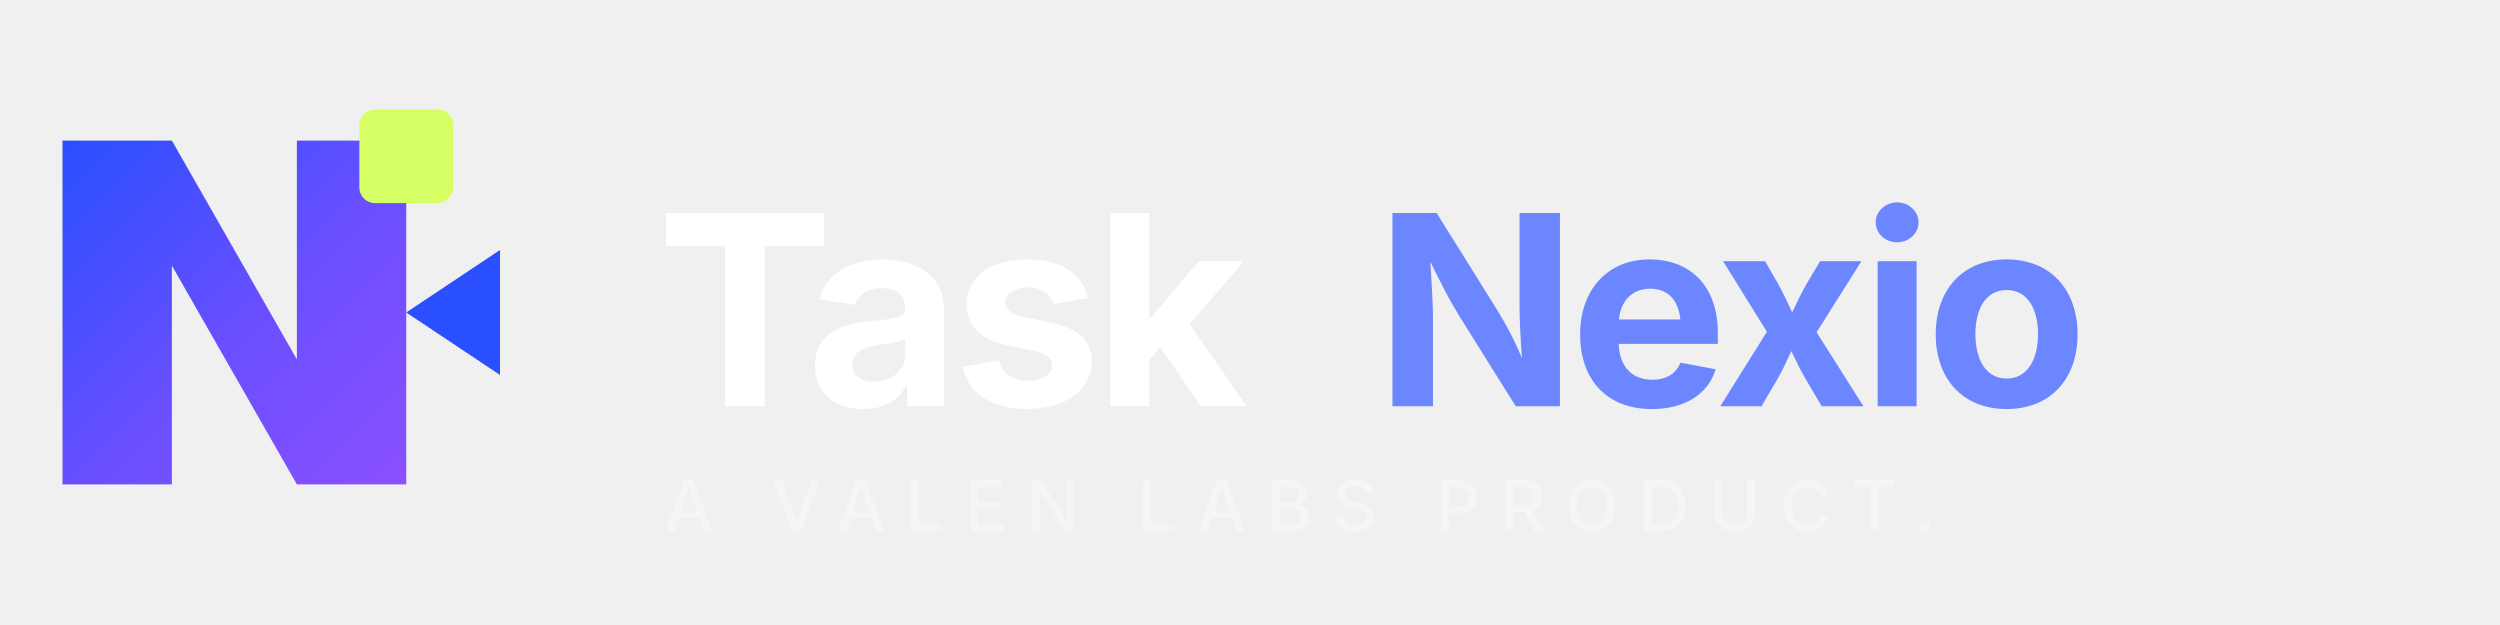
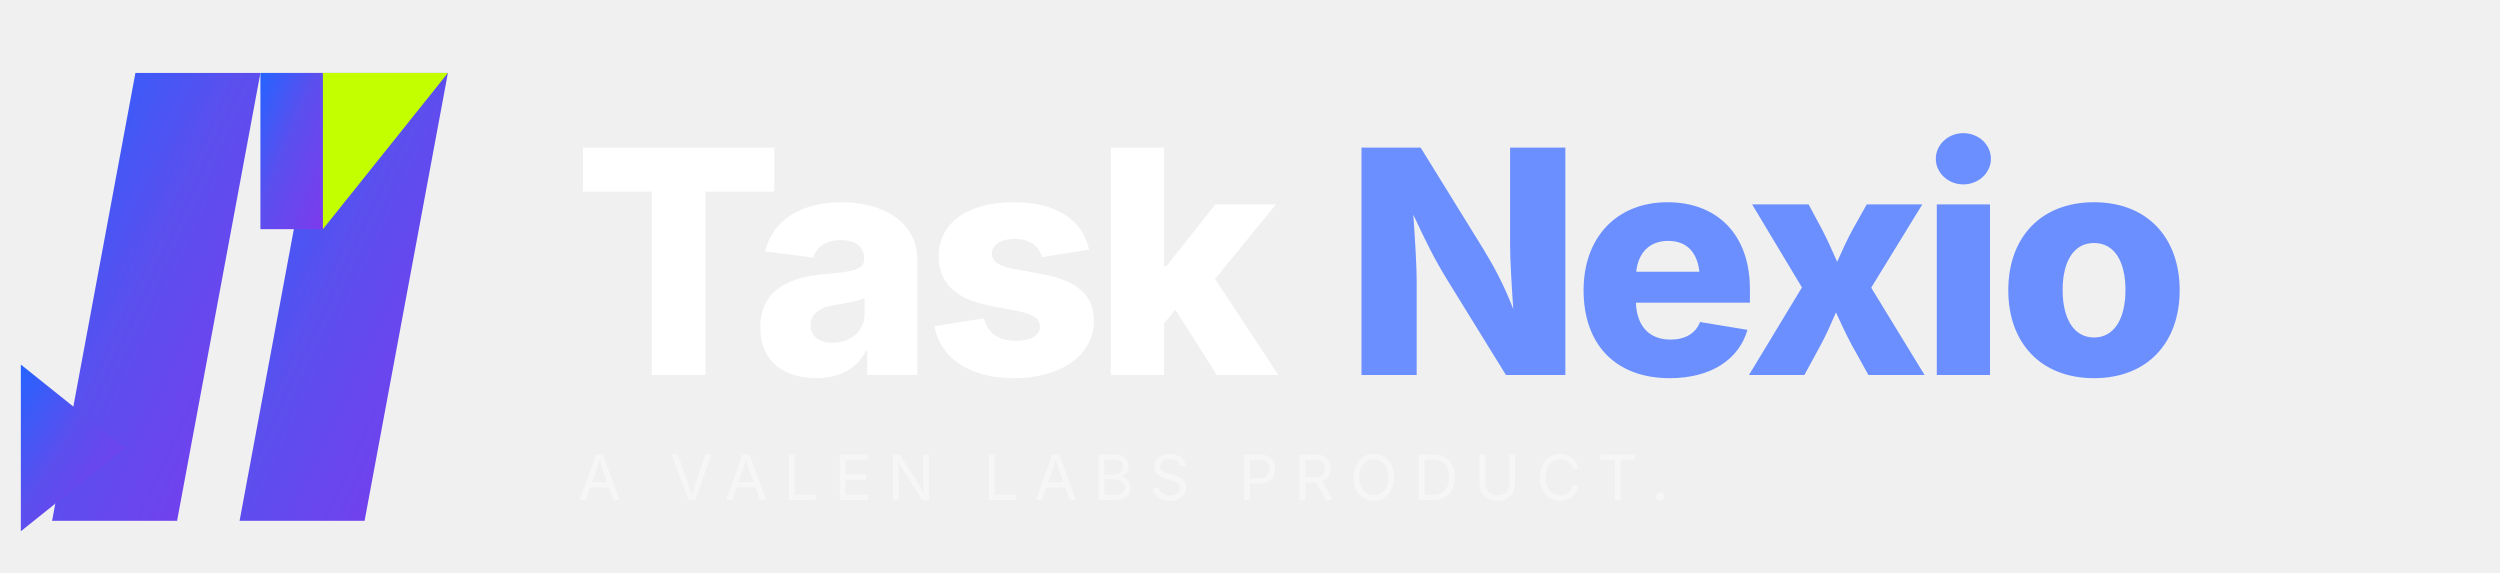
- <svg xmlns="http://www.w3.org/2000/svg" viewBox="0 0 320 80" fill="none" role="img" aria-label="Task Nexio">
+ <svg xmlns="http://www.w3.org/2000/svg" viewBox="0 0 480 110" fill="none" role="img" aria-label="Task Nexio — A Valen Labs Product">
  <defs>
-     <linearGradient id="nGradD" x1="0" y1="0" x2="1" y2="1">
-       <stop offset="0%" stop-color="#294FFF" />
-       <stop offset="55%" stop-color="#6B4FFF" />
-       <stop offset="100%" stop-color="#8B50FF" />
+     <linearGradient id="ld-g" x1="0" y1="0" x2="1" y2="1">
+       <stop offset="0%" stop-color="#2563FF" />
+       <stop offset="45%" stop-color="#5B4FEE" />
+       <stop offset="100%" stop-color="#7C3AED" />
    </linearGradient>
  </defs>
-   <path d="M8 62 L8 18 L22 18 L38 46 L38 18 L52 18 L52 62 L38 62 L22 34 L22 62 Z" fill="url(#nGradD)" />
-   <path d="M52 40 L64 32 L64 48 Z" fill="#294FFF" />
-   <rect x="46" y="14" width="12" height="12" rx="2" fill="#D6FF66" />
-   <text x="84" y="52" font-family="'Inter', system-ui, sans-serif" font-size="34" font-weight="700" letter-spacing="-1" fill="#FFFFFF">Task</text>
-   <text x="176" y="52" font-family="'Inter', system-ui, sans-serif" font-size="34" font-weight="700" letter-spacing="-1" fill="#6B86FF">Nexio</text>
-   <text x="85" y="68" font-family="'Inter', system-ui, sans-serif" font-size="9" font-weight="500" letter-spacing="2.5" fill="rgba(255,255,255,0.35)">A VALEN LABS PRODUCT.</text>
+   <g transform="translate(0,5)">
+     <polygon points="10,95  34,95  50,9   26,9" fill="url(#ld-g)" />
+     <polygon points="46,95  70,95  86,9   62,9" fill="url(#ld-g)" />
+     <polygon points="50,9   62,9   62,39  50,39" fill="url(#ld-g)" />
+     <polygon points="62,9   86,9   62,39" fill="#C4FF00" />
+     <polygon points="4,65   24,81  4,97" fill="url(#ld-g)" />
+   </g>
+   <text x="110" y="72" font-family="'Inter', 'Helvetica Neue', Arial, sans-serif" font-size="60" font-weight="800" letter-spacing="-2" fill="#FFFFFF">Task</text>
+   <text x="258" y="72" font-family="'Inter', 'Helvetica Neue', Arial, sans-serif" font-size="60" font-weight="800" letter-spacing="-2" fill="#6B8FFF">Nexio</text>
+   <text x="111" y="96" font-family="'Inter', 'Helvetica Neue', Arial, sans-serif" font-size="12" font-weight="400" letter-spacing="3" fill="rgba(255,255,255,0.42)">A VALEN LABS PRODUCT.</text>
</svg>
